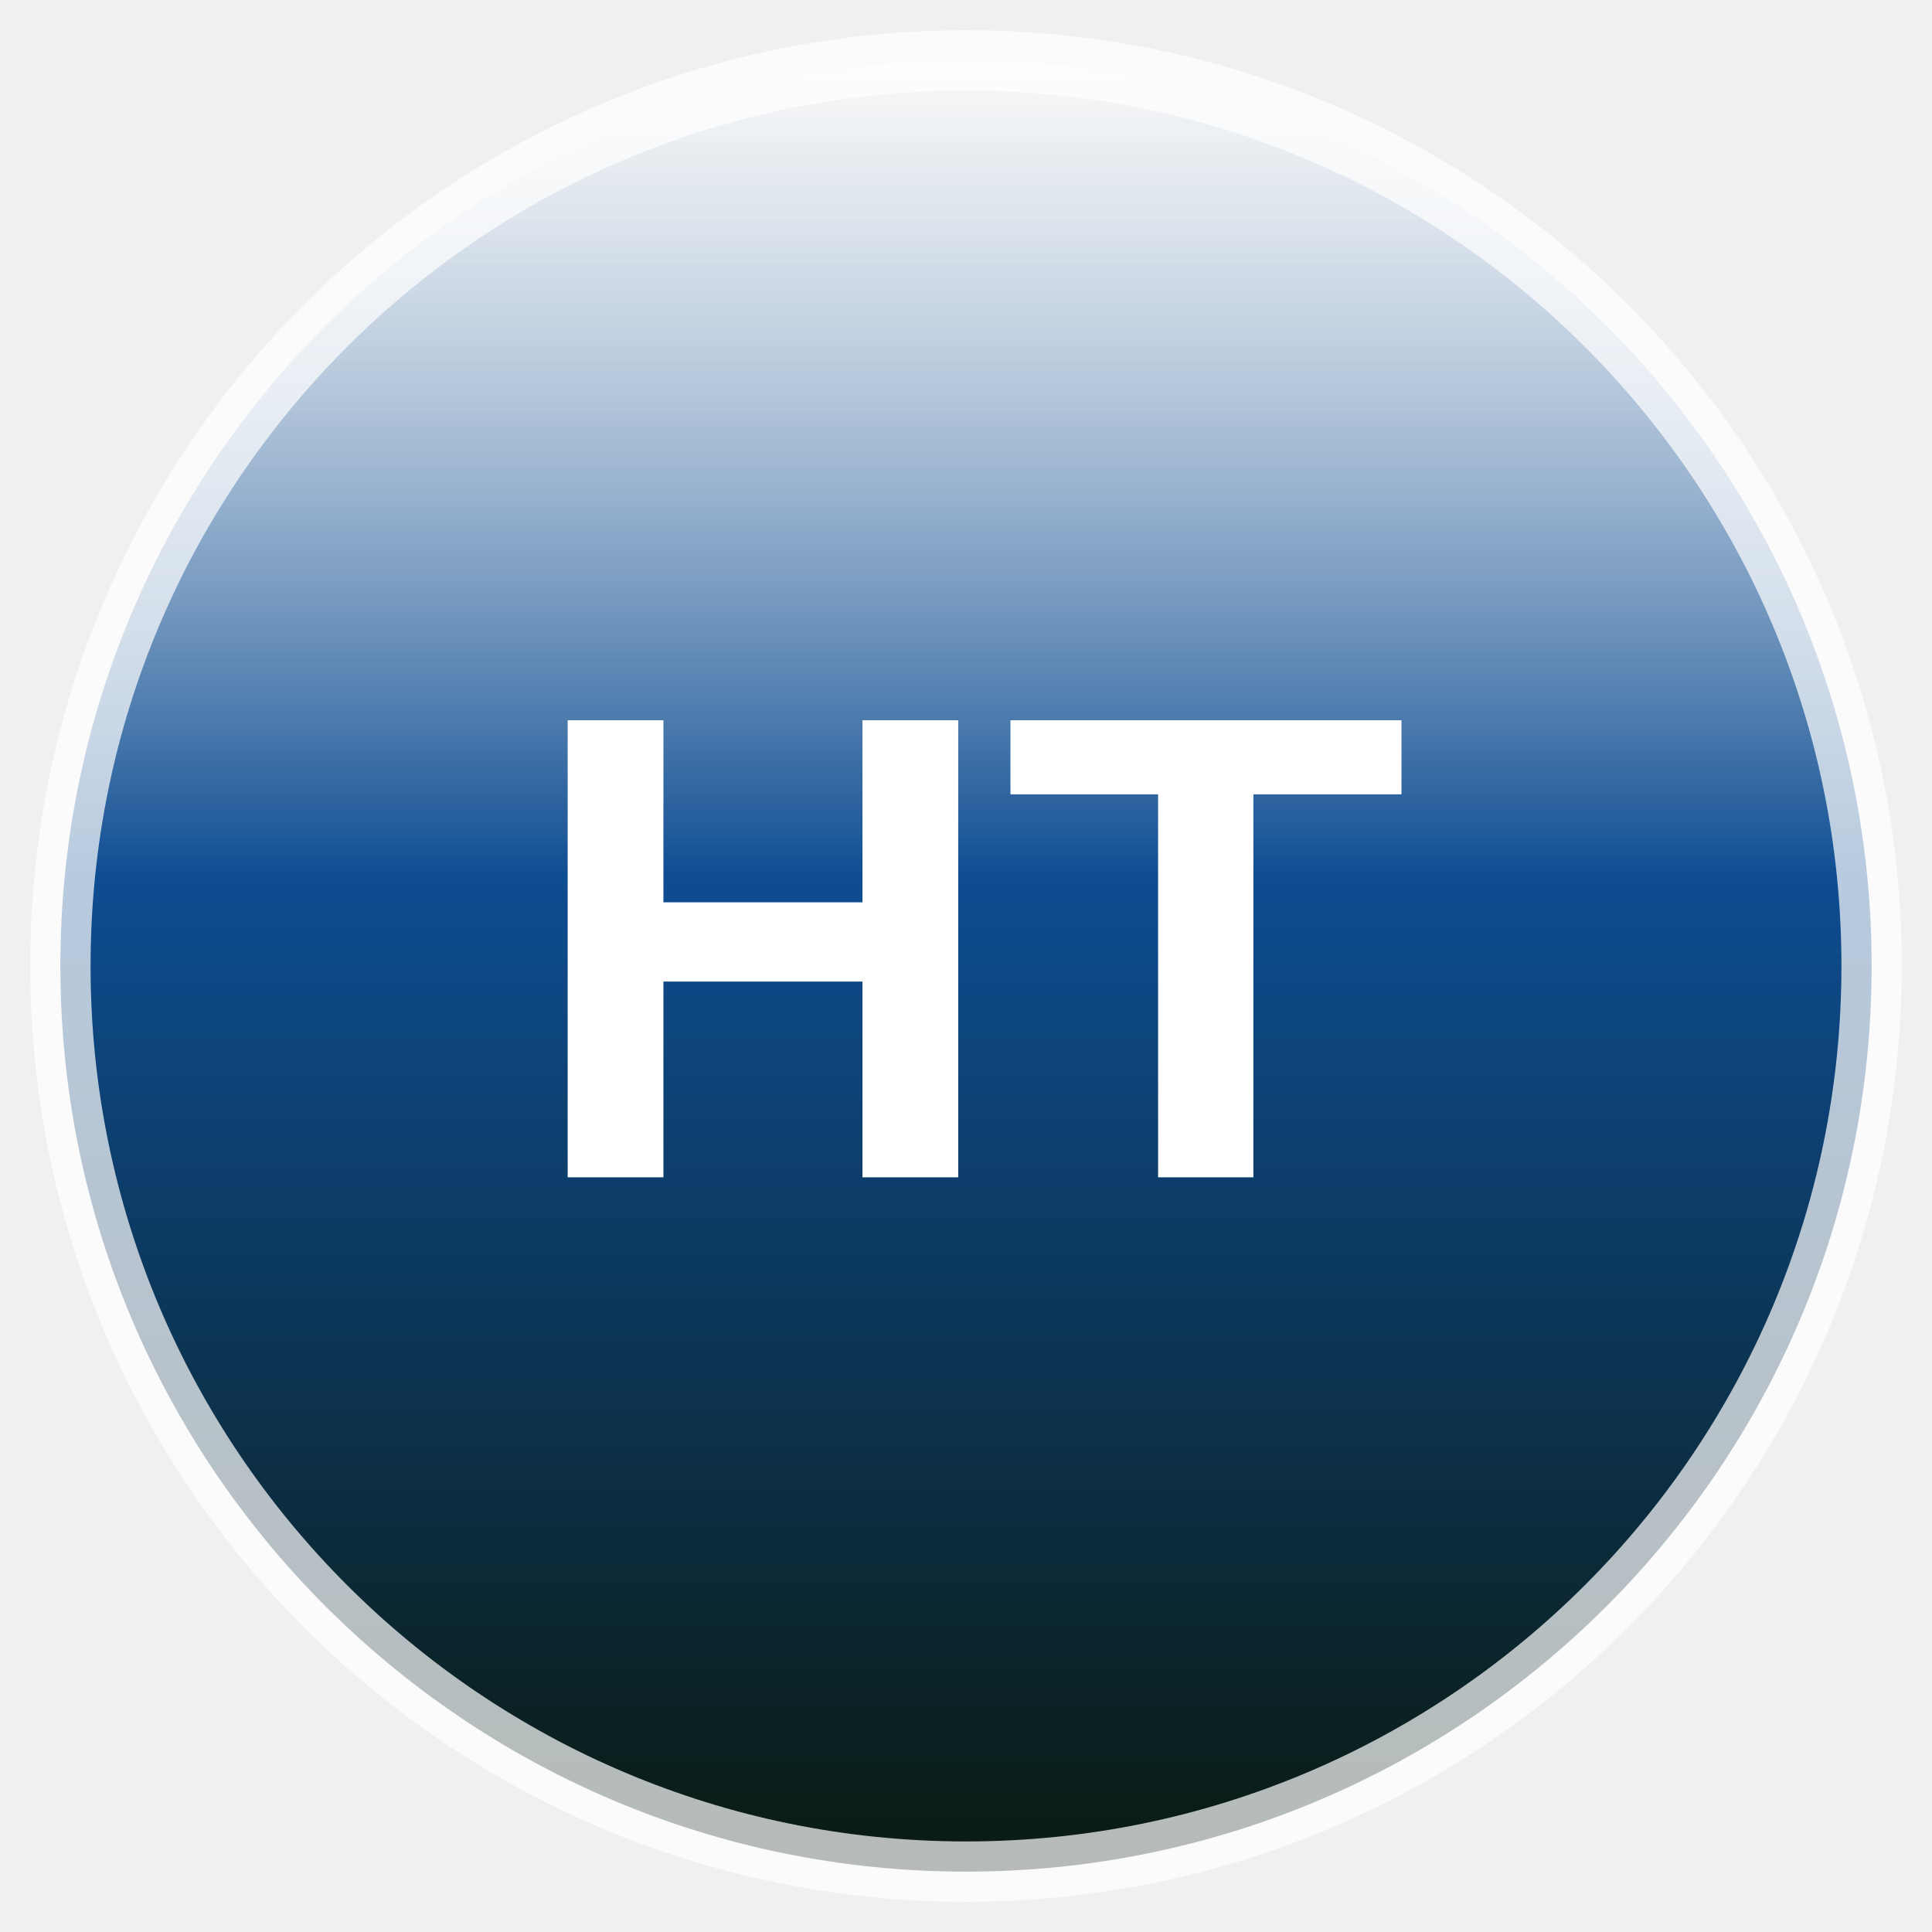
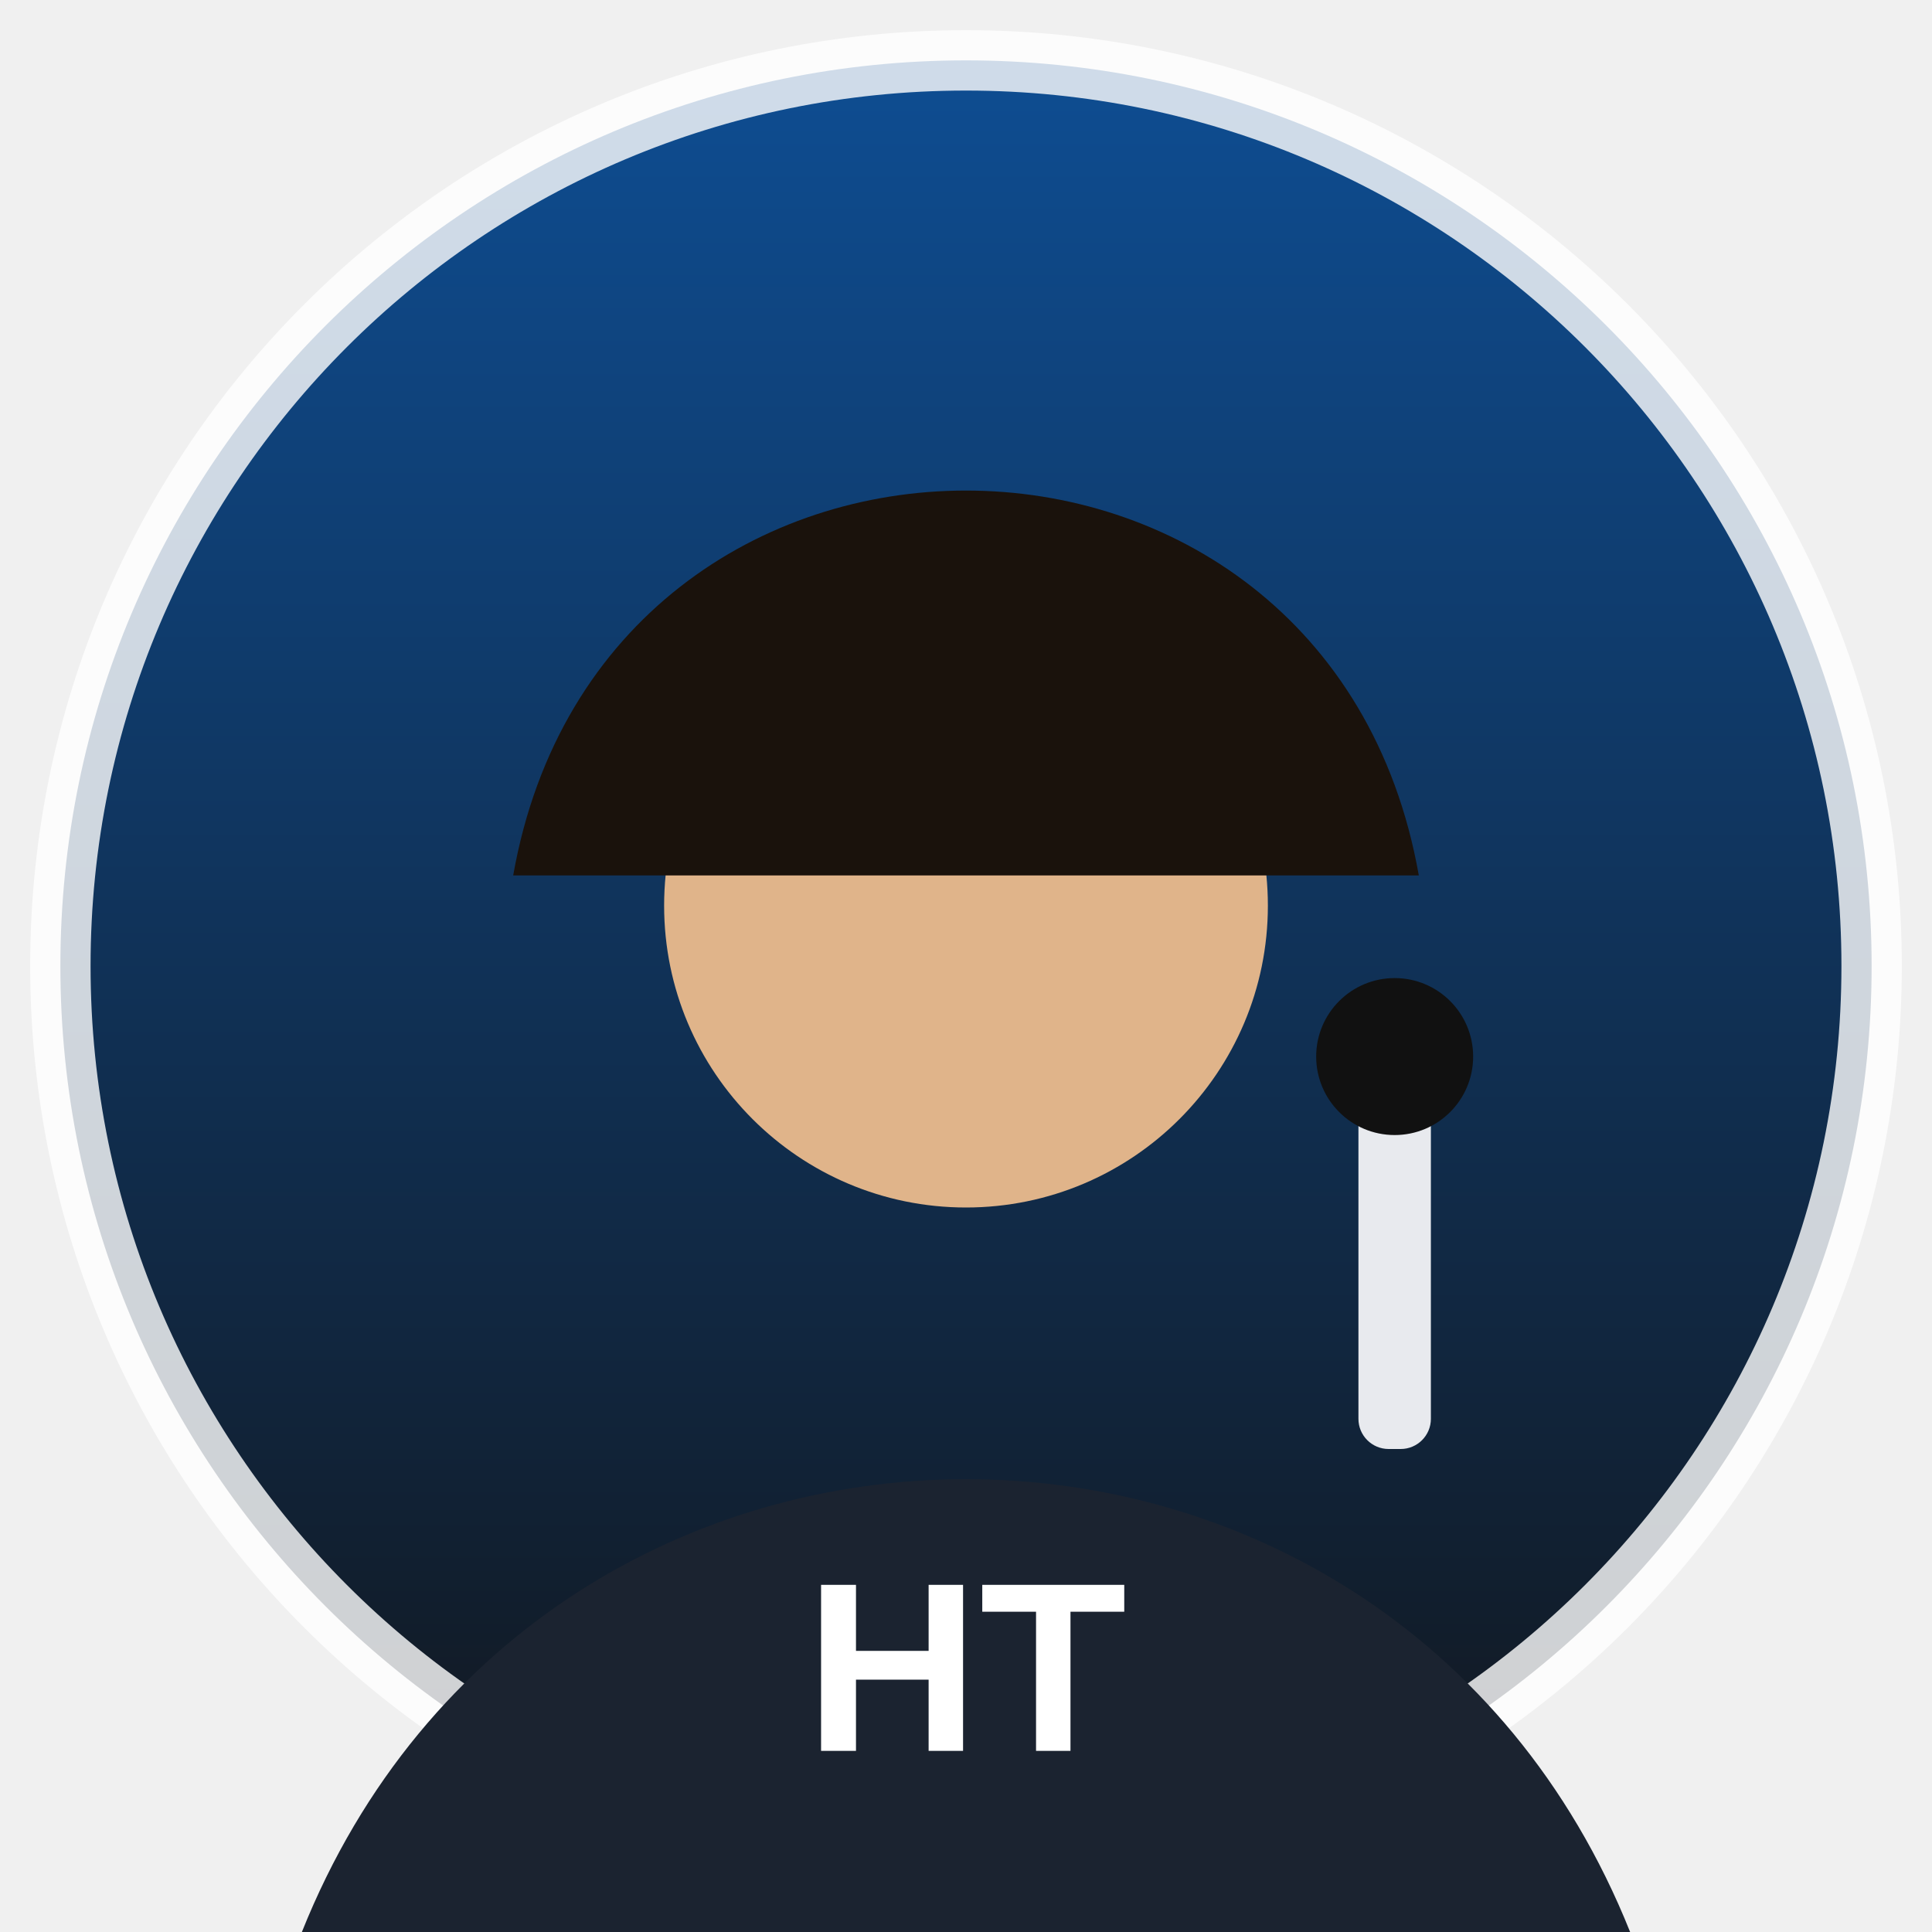
<svg xmlns="http://www.w3.org/2000/svg" viewBox="0 0 64 64">
  <defs>
-     <linearGradient id="ghector-tito-awad" x1="0" y1="0" x2="0" y2="1">
-       <stop offset="0" stop-color="#ffffff" stop-opacity=".55" />
-       <stop offset="0.45" stop-color="#0e4d92" />
-       <stop offset="1" stop-color="#0a1a10" />
+     <linearGradient id="avahectortitoawad" x1="0" y1="0" x2="0" y2="1">
+       <stop offset="0" stop-color="#0e4d92" />
+       <stop offset="1" stop-color="#12161c" />
    </linearGradient>
  </defs>
-   <circle cx="32" cy="32" r="30" fill="url(#ghector-tito-awad)" stroke="rgba(255,255,255,.7)" stroke-width="2" />
-   <text x="32" y="39" text-anchor="middle" font-family="Arial,Helvetica,sans-serif" font-weight="800" font-size="22" fill="#fff">HT</text>
+   <circle cx="32" cy="32" r="30" fill="url(#avahectortitoawad)" stroke="rgba(255,255,255,.8)" stroke-width="2" />
+   <path d="M10 64 C18 44 46 44 54 64" fill="#1b2330" />
+   <circle cx="32" cy="30" r="10" fill="#e0b48a" />
+   <path d="M17 29 C20 12 44 12 47 29" fill="#1a120c" />
+   <rect x="45" y="36" width="2.4" height="12" rx="1" fill="#e8eaee" />
+   <circle cx="46.2" cy="35" r="2.6" fill="#111" />
+   <text x="32" y="58" text-anchor="middle" font-family="Arial,Helvetica,sans-serif" font-weight="800" font-size="8" fill="#fff">HT</text>
</svg>
